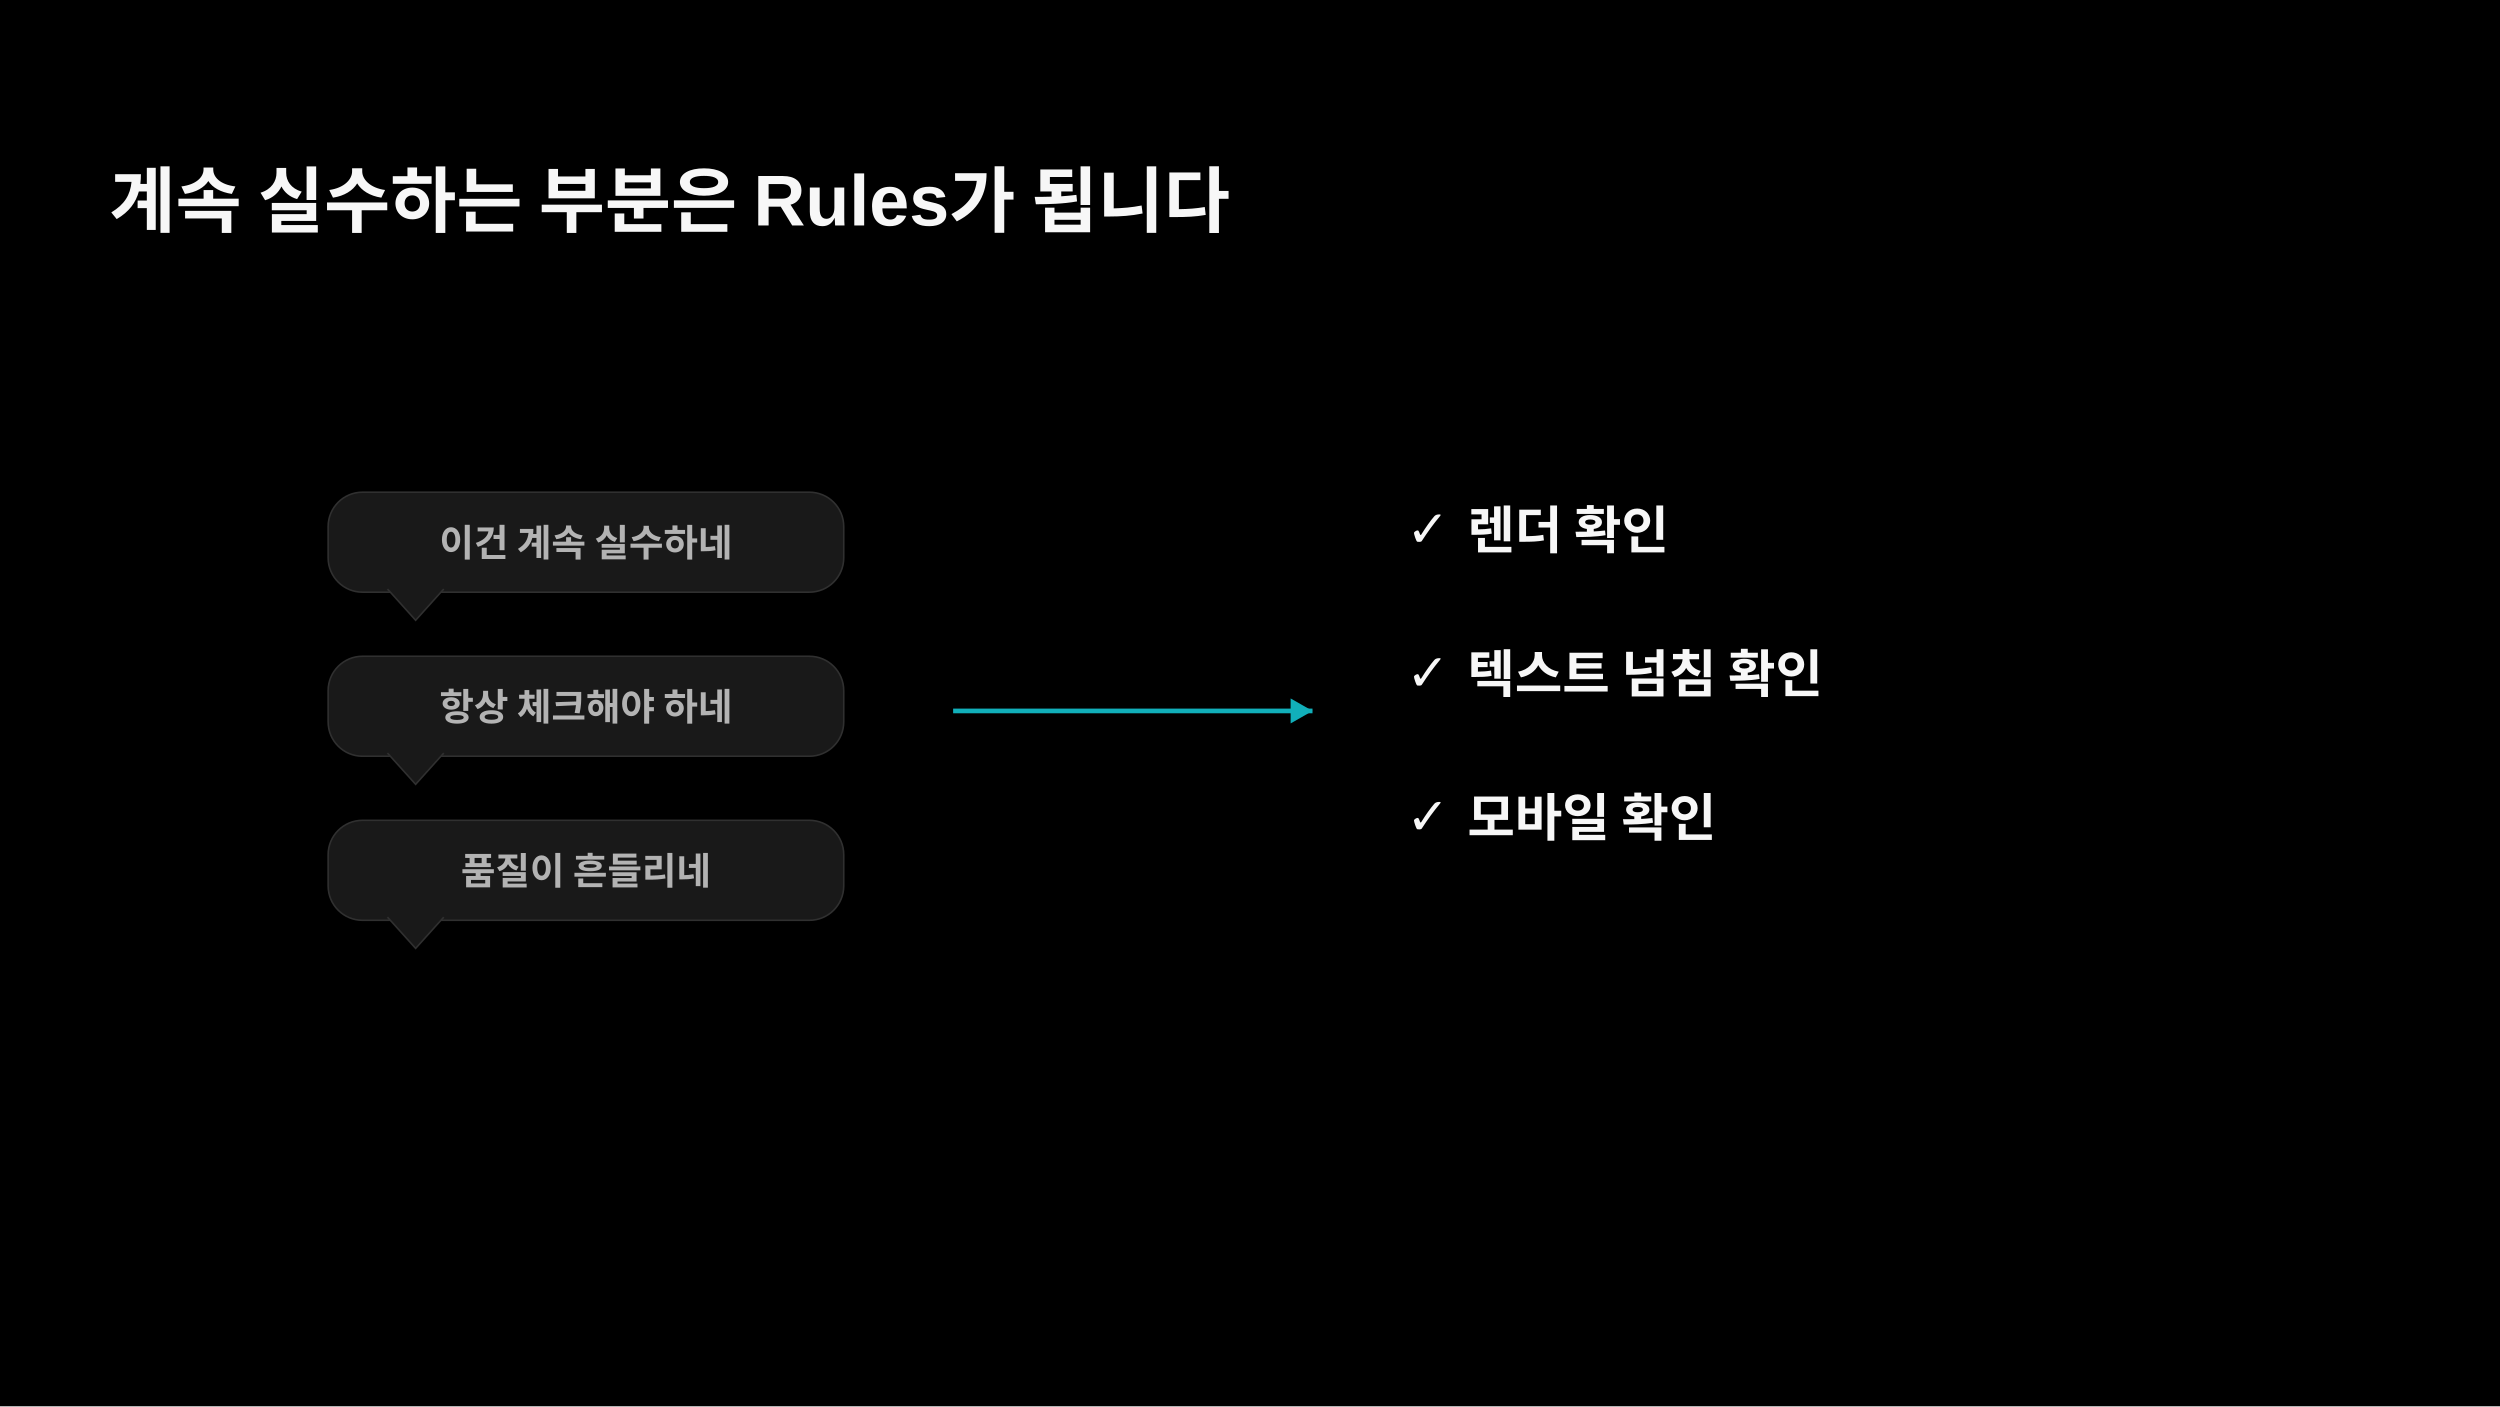
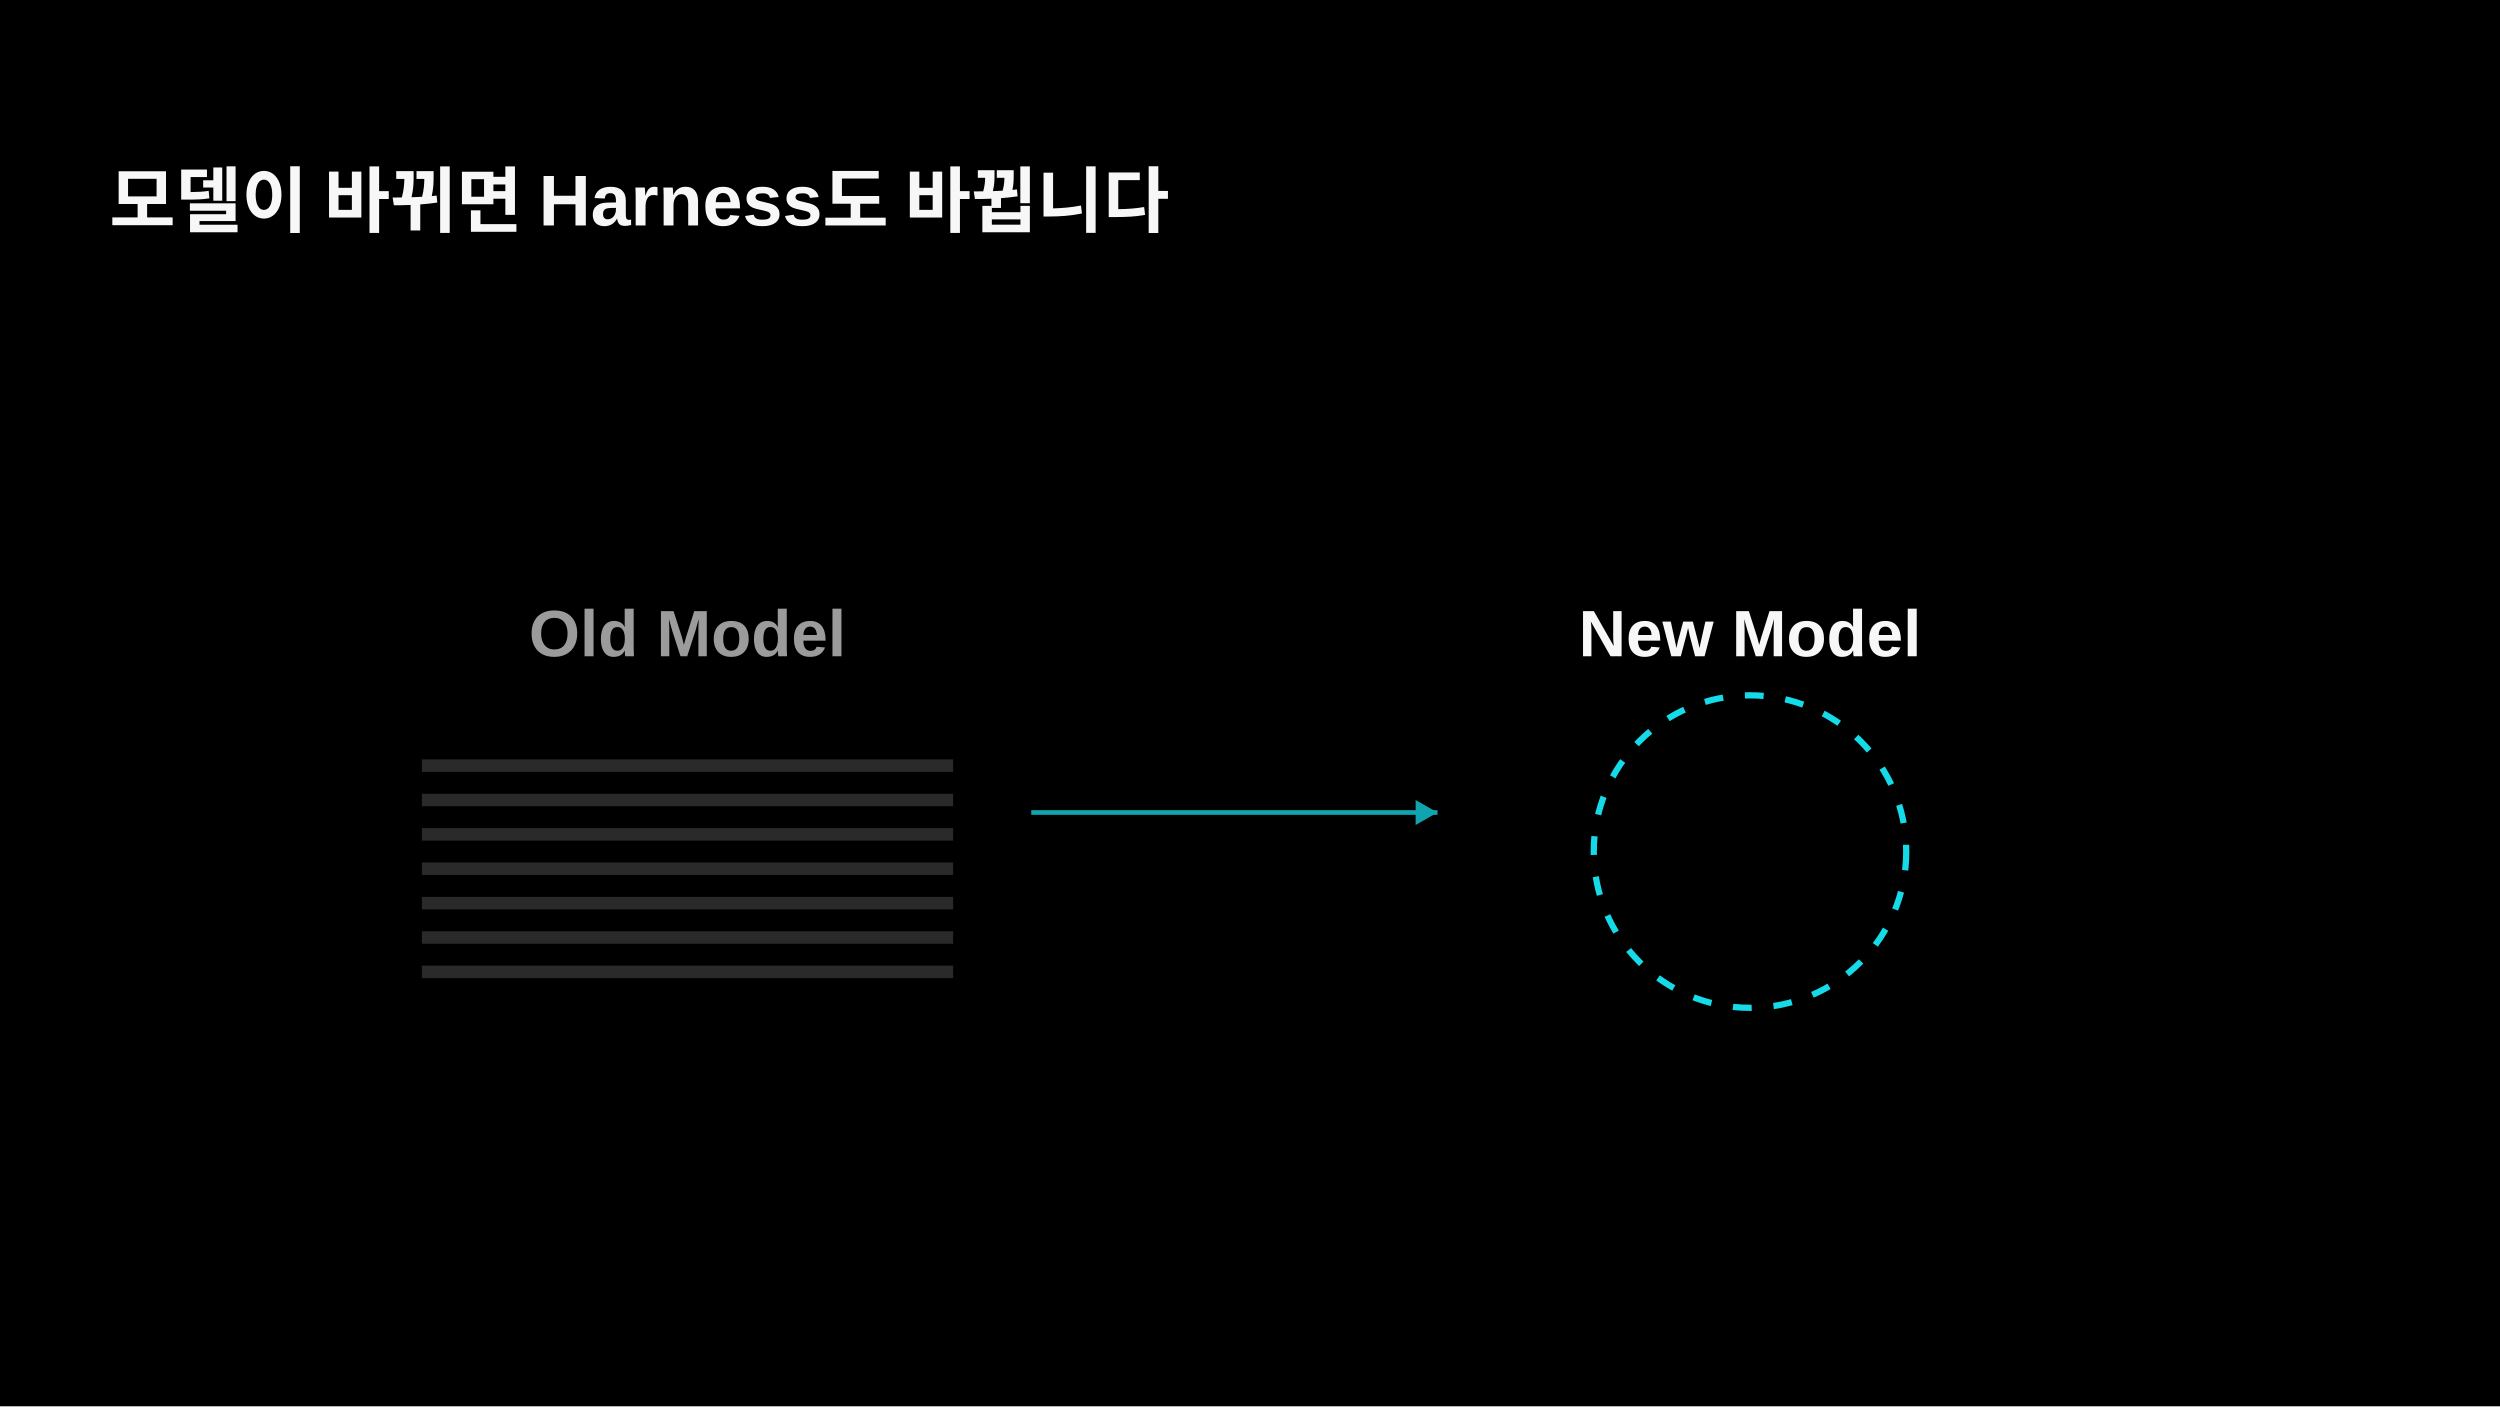
<svg xmlns="http://www.w3.org/2000/svg" width="1600" height="900" viewBox="0 0 1600 900">
  <defs>
    <linearGradient id="cover" x1="0" y1="0" x2="1" y2="1">
      <stop stop-color="#b4d7f5" />
      <stop offset=".58" stop-color="#c6f4ef" />
      <stop offset="1" stop-color="#e9edf7" />
    </linearGradient>
    <filter id="soft">
      <feGaussianBlur stdDeviation="10" />
    </filter>
  </defs>
  <rect width="1600" height="900" fill="#000000" />
-   <text x="70" y="145" fill="#f7f7f7" font-size="46" font-weight="850" text-anchor="start" font-family="Pretendard, Apple SD Gothic Neo, Arial, sans-serif" letter-spacing="0">계속 실수하는 부분은 Rules가 됩니다</text>
-   <g opacity="0.7">
-     <rect x="210" y="315" width="330" height="64" rx="22" fill="#242424" stroke="#454545" />
-     <path d="M248 377 l18 20 l18 -20" fill="#242424" stroke="#454545" />
-     <text x="375" y="356" fill="#fff" font-size="24" font-weight="750" text-anchor="middle" font-family="Pretendard, Apple SD Gothic Neo, Arial">이건 계속 실수하네</text>
+   <text x="70" y="145" fill="#f7f7f7" font-size="46" font-weight="850" text-anchor="start" font-family="Pretendard, Apple SD Gothic Neo, Arial, sans-serif" letter-spacing="0">모델이 바뀌면 Harness도 바뀝니다</text>
+   <text x="440" y="420" fill="#9b9b9b" font-size="42" font-weight="850" text-anchor="middle" font-family="Pretendard, Apple SD Gothic Neo, Arial, sans-serif" letter-spacing="0">Old Model</text>
+   <text x="1120" y="420" fill="#f7f7f7" font-size="42" font-weight="850" text-anchor="middle" font-family="Pretendard, Apple SD Gothic Neo, Arial, sans-serif" letter-spacing="0">New Model</text>
+   <line x1="270" y1="490" x2="610" y2="490" stroke="#777" stroke-width="8" opacity=".35" />
+   <line x1="270" y1="512" x2="610" y2="512" stroke="#777" stroke-width="8" opacity=".35" />
+   <line x1="270" y1="534" x2="610" y2="534" stroke="#777" stroke-width="8" opacity=".35" />
+   <line x1="270" y1="556" x2="610" y2="556" stroke="#777" stroke-width="8" opacity=".35" />
+   <line x1="270" y1="578" x2="610" y2="578" stroke="#777" stroke-width="8" opacity=".35" />
+   <line x1="270" y1="600" x2="610" y2="600" stroke="#777" stroke-width="8" opacity=".35" />
+   <line x1="270" y1="622" x2="610" y2="622" stroke="#777" stroke-width="8" opacity=".35" />
+   <circle cx="1120" cy="545" r="100" fill="none" stroke="#15dbe8" stroke-width="4" stroke-dasharray="12 14" />
+   <g opacity="0.75">
+     <line x1="660" y1="520" x2="920" y2="520" stroke="#15dbe8" stroke-width="3" />
+     <path d="M920 520 l-14 -8 v16 z" fill="#15dbe8" transform="rotate(0 920 520)" />
  </g>
-   <g opacity="0.7">
-     <rect x="210" y="420" width="330" height="64" rx="22" fill="#242424" stroke="#454545" />
-     <path d="M248 482 l18 20 l18 -20" fill="#242424" stroke="#454545" />
-     <text x="375" y="461" fill="#fff" font-size="24" font-weight="750" text-anchor="middle" font-family="Pretendard, Apple SD Gothic Neo, Arial">항상 체크해야 하네</text>
-   </g>
-   <g opacity="0.7">
-     <rect x="210" y="525" width="330" height="64" rx="22" fill="#242424" stroke="#454545" />
-     <path d="M248 587 l18 20 l18 -20" fill="#242424" stroke="#454545" />
-     <text x="375" y="566" fill="#fff" font-size="24" font-weight="750" text-anchor="middle" font-family="Pretendard, Apple SD Gothic Neo, Arial">품질이 흔들리네</text>
-   </g>
-   <g opacity="0.8">
-     <line x1="610" y1="455" x2="840" y2="455" stroke="#15dbe8" stroke-width="3" />
-     <path d="M840 455 l-14 -8 v16 z" fill="#15dbe8" transform="rotate(0 840 455)" />
-   </g>
-   <text x="900" y="350" fill="#f7f7f7" font-size="33" font-weight="800" text-anchor="start" font-family="Pretendard, Apple SD Gothic Neo, Arial, sans-serif" letter-spacing="0">✓ 렌더 확인</text>
-   <text x="900" y="442" fill="#f7f7f7" font-size="33" font-weight="800" text-anchor="start" font-family="Pretendard, Apple SD Gothic Neo, Arial, sans-serif" letter-spacing="0">✓ 텍스트 넘침 확인</text>
-   <text x="900" y="534" fill="#f7f7f7" font-size="33" font-weight="800" text-anchor="start" font-family="Pretendard, Apple SD Gothic Neo, Arial, sans-serif" letter-spacing="0">✓ 모바일 확인</text>
</svg>
